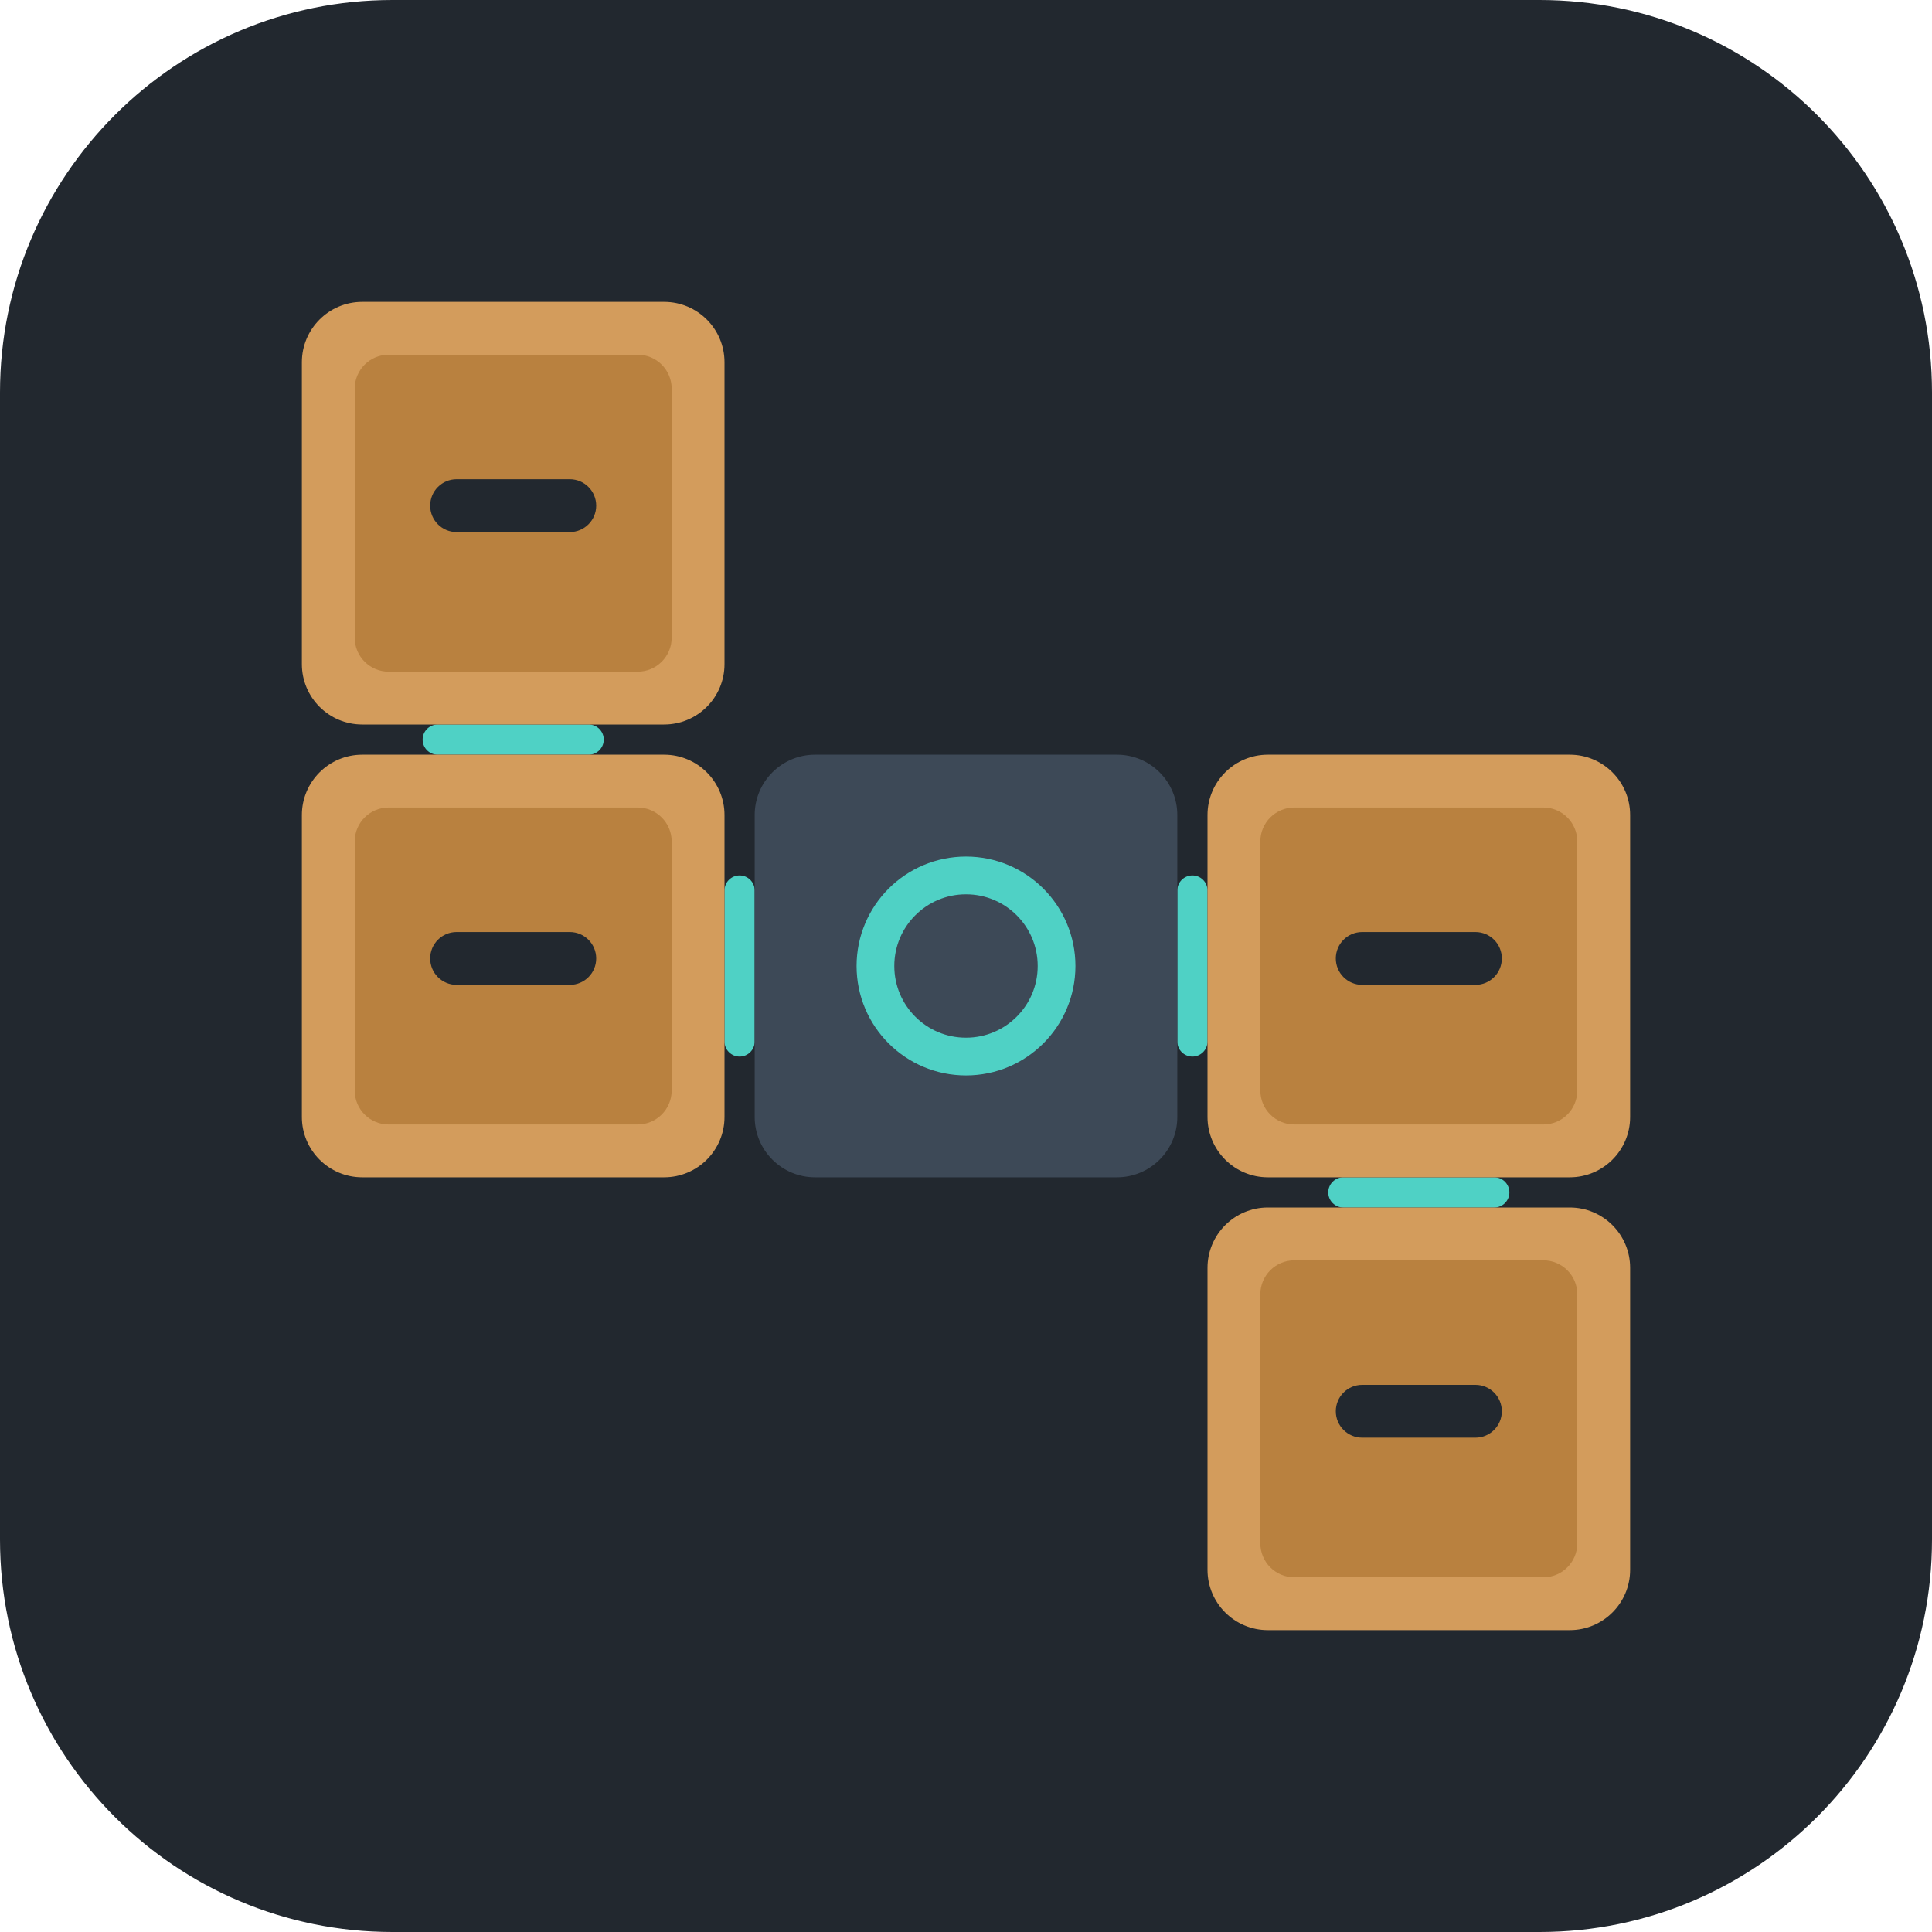
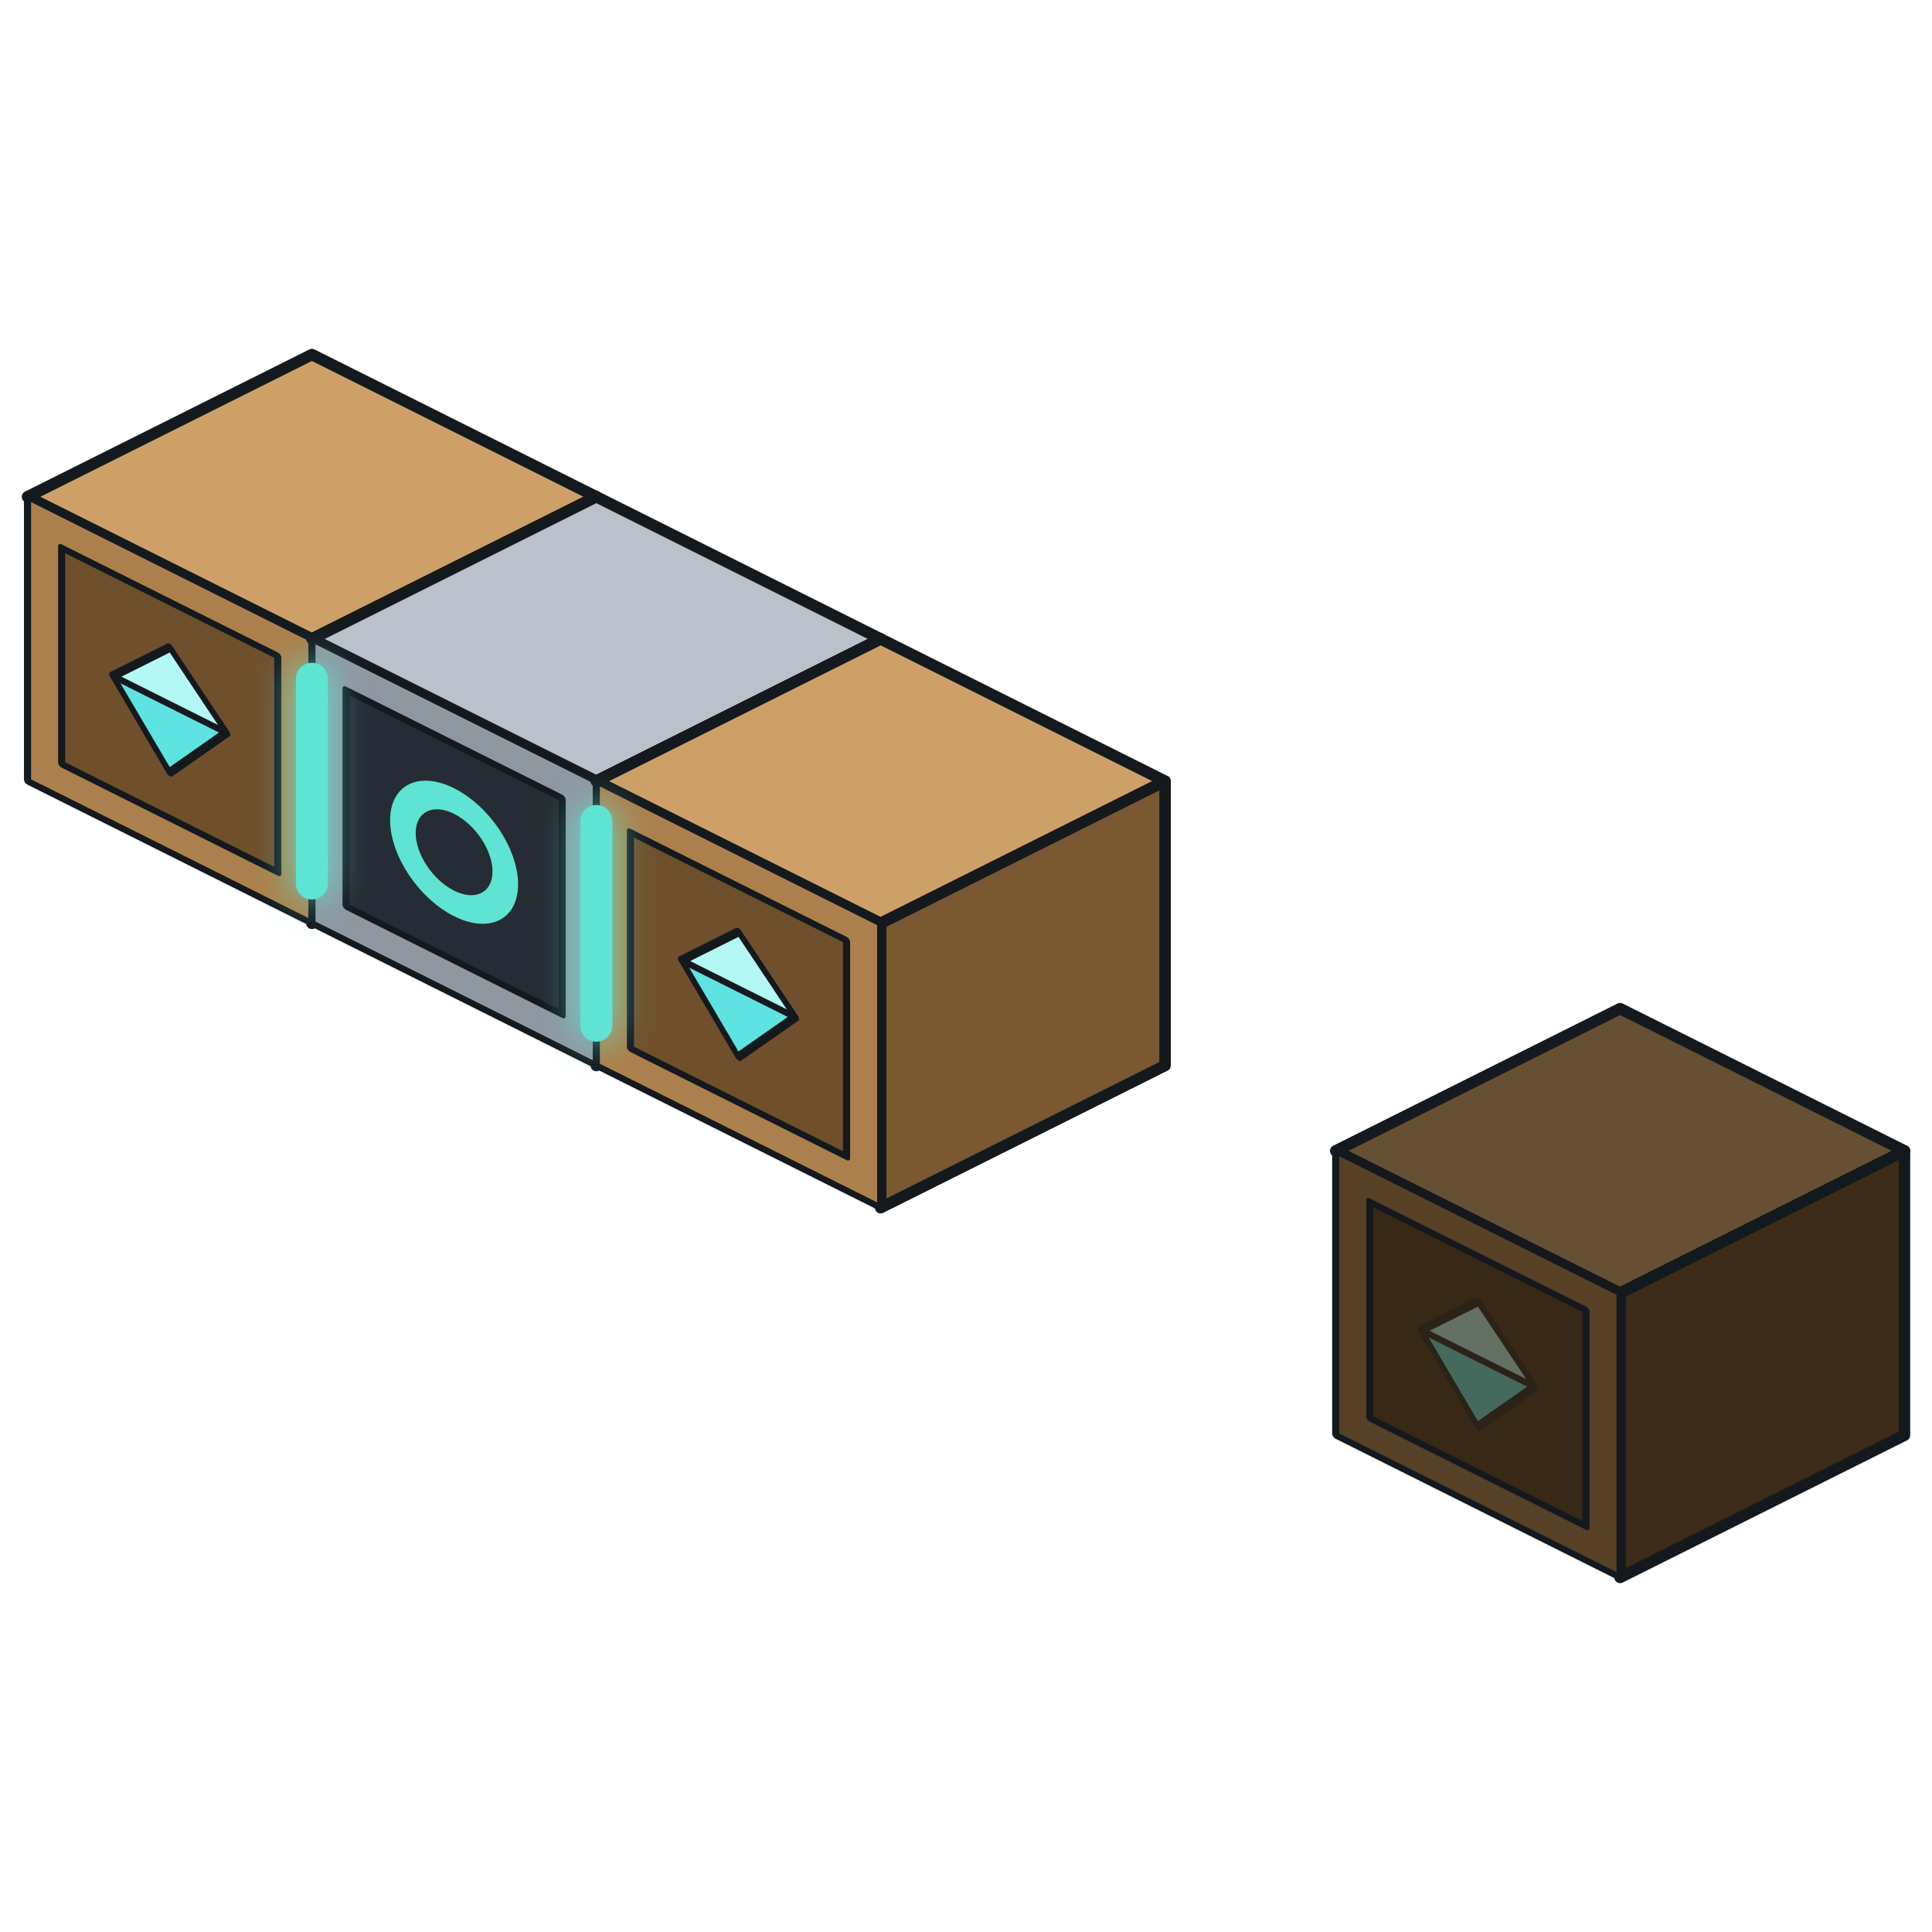
- <svg xmlns="http://www.w3.org/2000/svg" viewBox="0 0 512 512" width="512" height="512">
+ <svg xmlns="http://www.w3.org/2000/svg" viewBox="-68.0 -139.3 421.2 421.2" width="512" height="512">
  <defs>
-     <g id="drawer">
-       <rect width="112" height="112" rx="16" fill="#D39C5C" />
-       <rect x="14" y="14" width="84" height="84" rx="9" fill="#B9813F" />
-       <rect x="34" y="47" width="44" height="14" rx="7" fill="#22282F" />
+     <filter id="glow" filterUnits="userSpaceOnUse" x="-68.0" y="-139.3" width="421.2" height="421.2">
+       <feGaussianBlur stdDeviation="4" result="b" />
+       <feMerge>
+         <feMergeNode in="b" />
+         <feMergeNode in="SourceGraphic" />
+       </feMerge>
+     </filter>
+   </defs>
+   <g stroke="#14191E" stroke-width="2.5" stroke-linejoin="round">
+     <polygon points="0.0,-62.0 62.0,-31.0 0.0,0.0 -62.0,-31.0" fill="rgb(204,160,102)" />
+     <polygon points="62.0,31.0 0.0,62.0 0.0,0.0 62.0,-31.0" fill="rgb(122,88,50)" />
+     <g transform="matrix(0.62,0.31,0,0.62,-62.0,-31.0)">
+       <rect width="100" height="100" fill="rgb(172,128,76)" />
+       <rect x="12" y="12" width="76" height="76" fill="rgb(112,80,44)" />
+       <g opacity="1">
+         <polygon points="50,28 70,48 50,72 30,48" fill="#5FE3E0" />
+         <polygon points="50,28 70,48 30,48" fill="#B4F7F4" />
+       </g>
    </g>
-   </defs>
-   <rect width="512" height="512" rx="104" fill="#22282F" />
-   <g fill="#4FD1C5">
-     <rect x="112" y="192" width="48" height="8" rx="4" />
-     <rect x="192" y="232" width="8" height="48" rx="4" />
-     <rect x="312" y="232" width="8" height="48" rx="4" />
-     <rect x="352" y="312" width="48" height="8" rx="4" />
+     <polygon points="62.0,-31.0 124.0,0.0 62.0,31.0 0.0,0.0" fill="#BAC1C9" />
+     <polygon points="124.0,62.0 62.0,93.0 62.0,31.0 124.0,0.0" fill="#5C646D" />
+     <g transform="matrix(0.62,0.31,0,0.62,0.0,0.0)">
+       <rect width="100" height="100" fill="#8F979F" />
+       <rect x="12" y="12" width="76" height="76" fill="#262C33" />
+       <circle cx="50" cy="50" r="18" fill="none" stroke="#5FE3D2" stroke-width="9" />
+     </g>
+     <polygon points="124.0,0.0 186.0,31.0 124.0,62.0 62.0,31.0" fill="rgb(204,160,102)" />
+     <polygon points="186.0,93.0 124.0,124.0 124.0,62.0 186.0,31.0" fill="rgb(122,88,50)" />
+     <g transform="matrix(0.62,0.31,0,0.62,62.0,31.0)">
+       <rect width="100" height="100" fill="rgb(172,128,76)" />
+       <rect x="12" y="12" width="76" height="76" fill="rgb(112,80,44)" />
+       <g opacity="1">
+         <polygon points="50,28 70,48 50,72 30,48" fill="#5FE3E0" />
+         <polygon points="50,28 70,48 30,48" fill="#B4F7F4" />
+       </g>
+     </g>
+     <polygon points="285.2,80.6 347.2,111.6 285.2,142.6 223.2,111.6" fill="rgb(102,80,51)" />
+     <polygon points="347.2,173.6 285.2,204.6 285.2,142.6 347.2,111.6" fill="rgb(61,44,25)" />
+     <g transform="matrix(0.62,0.31,0,0.62,223.2,111.6)">
+       <rect width="100" height="100" fill="rgb(86,64,38)" />
+       <rect x="12" y="12" width="76" height="76" fill="rgb(56,40,22)" />
+       <g opacity="0.35">
+         <polygon points="50,28 70,48 50,72 30,48" fill="#5FE3E0" />
+         <polygon points="50,28 70,48 30,48" fill="#B4F7F4" />
+       </g>
+     </g>
  </g>
-   <use href="#drawer" x="80" y="80" />
-   <use href="#drawer" x="80" y="200" />
-   <use href="#drawer" x="320" y="200" />
-   <use href="#drawer" x="320" y="320" />
-   <rect x="200" y="200" width="112" height="112" rx="16" fill="#3D4957" />
-   <circle cx="256" cy="256" r="24" fill="none" stroke="#4FD1C5" stroke-width="10" />
+   <line x1="0.0" y1="53.3" x2="0.0" y2="8.7" stroke="#5FE3D2" stroke-width="7" stroke-linecap="round" filter="url(#glow)" />
+   <line x1="62.0" y1="84.3" x2="62.0" y2="39.7" stroke="#5FE3D2" stroke-width="7" stroke-linecap="round" filter="url(#glow)" />
</svg>
